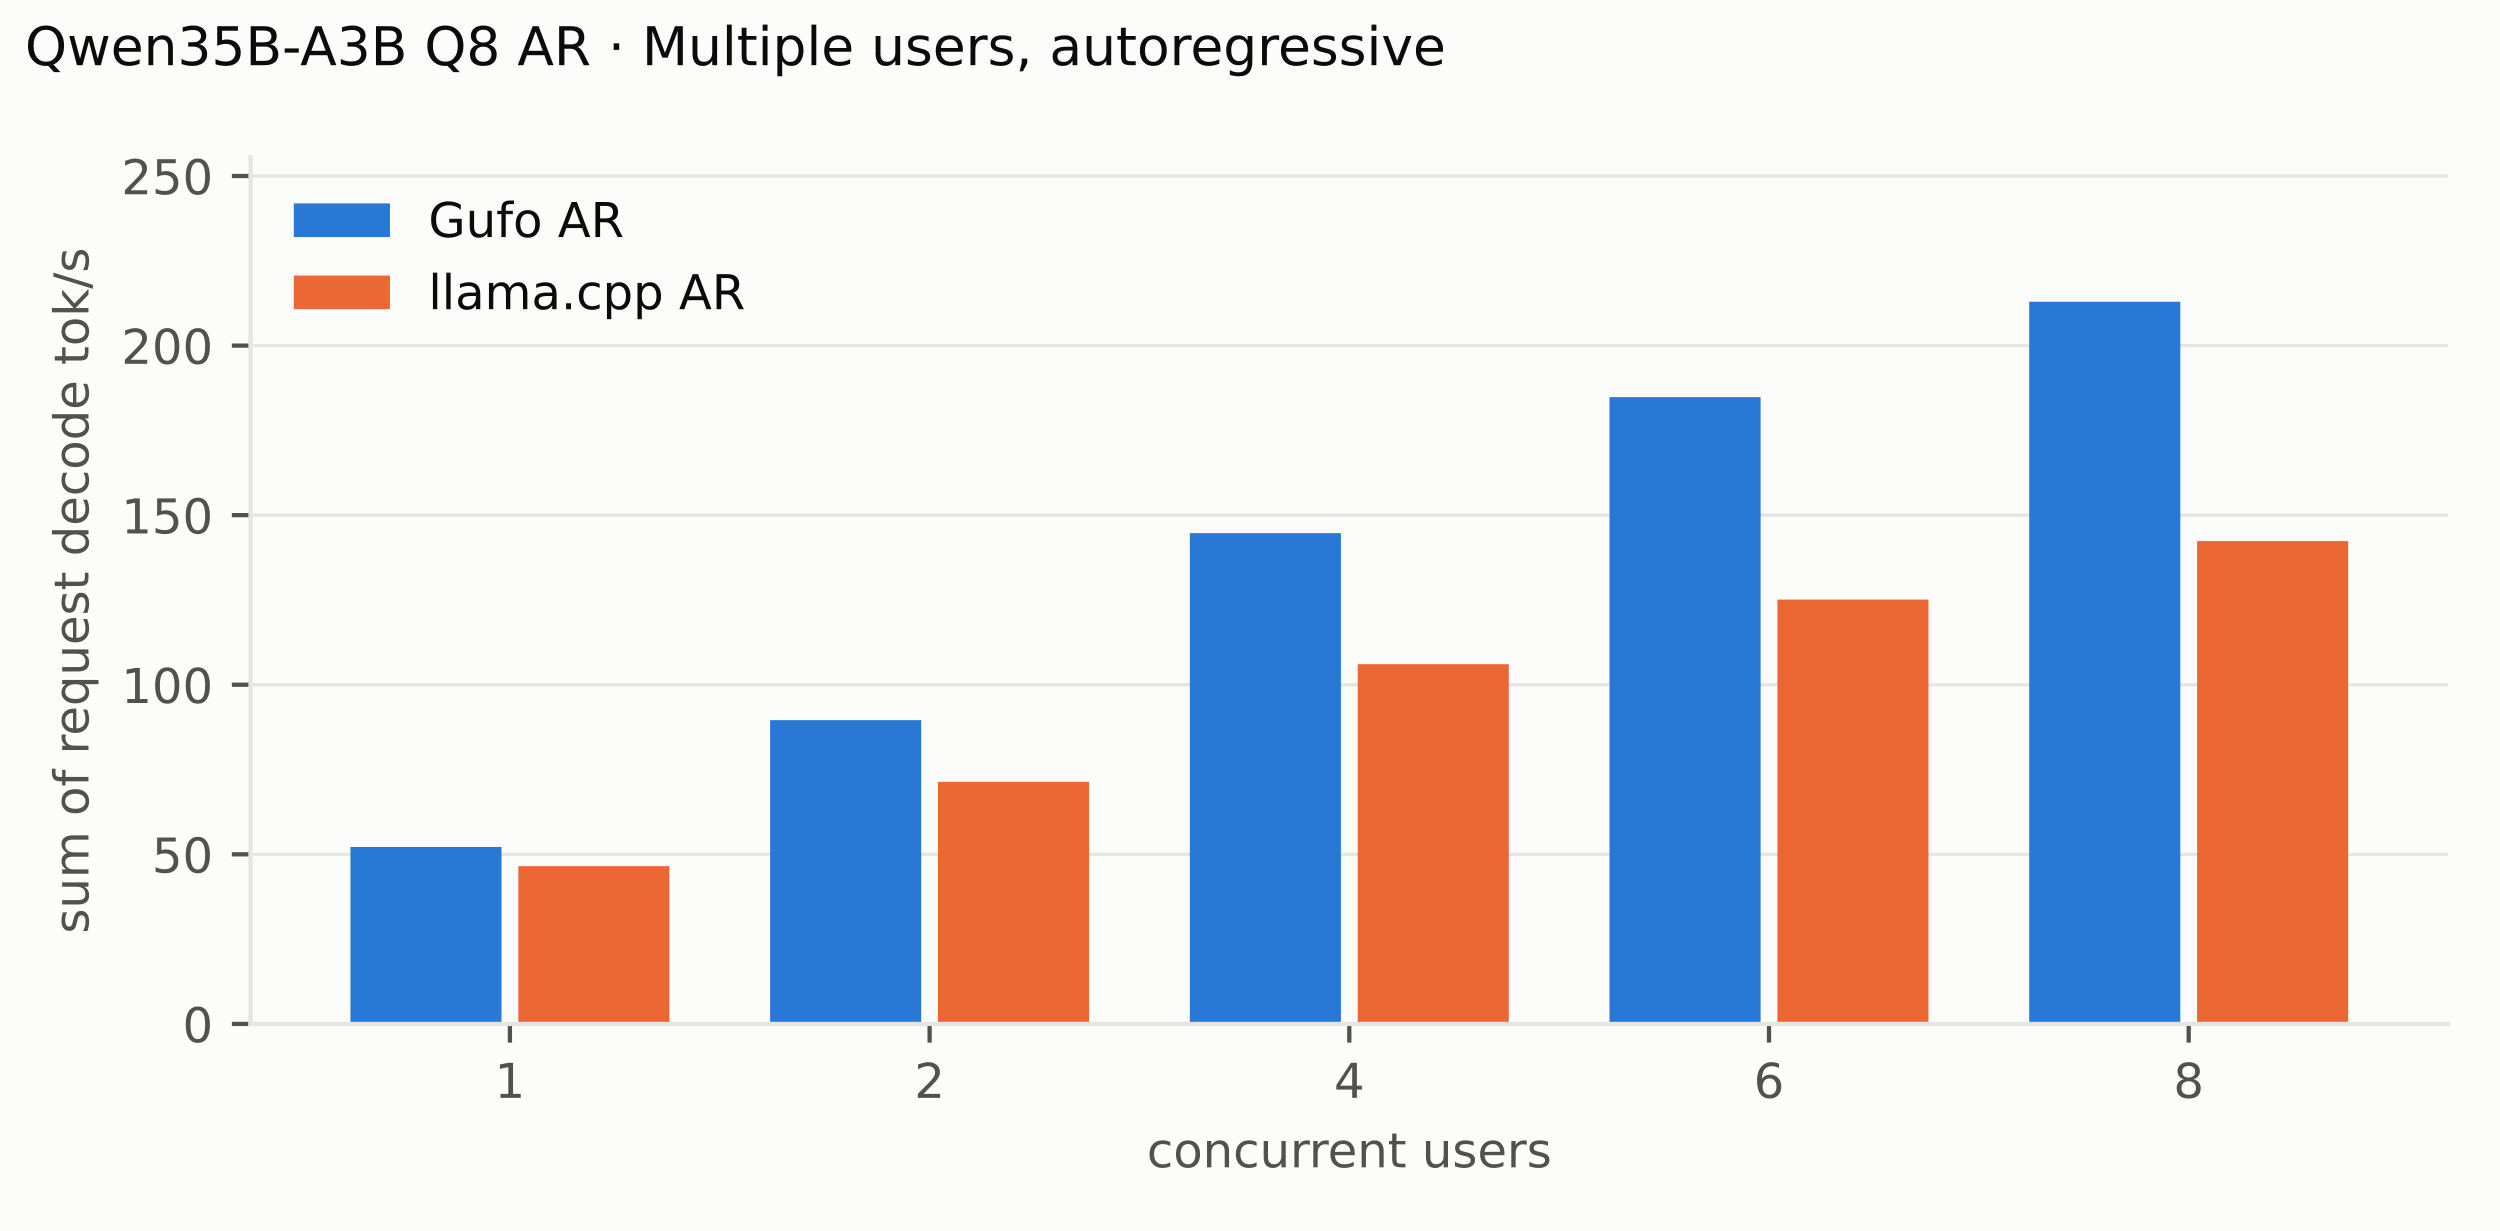
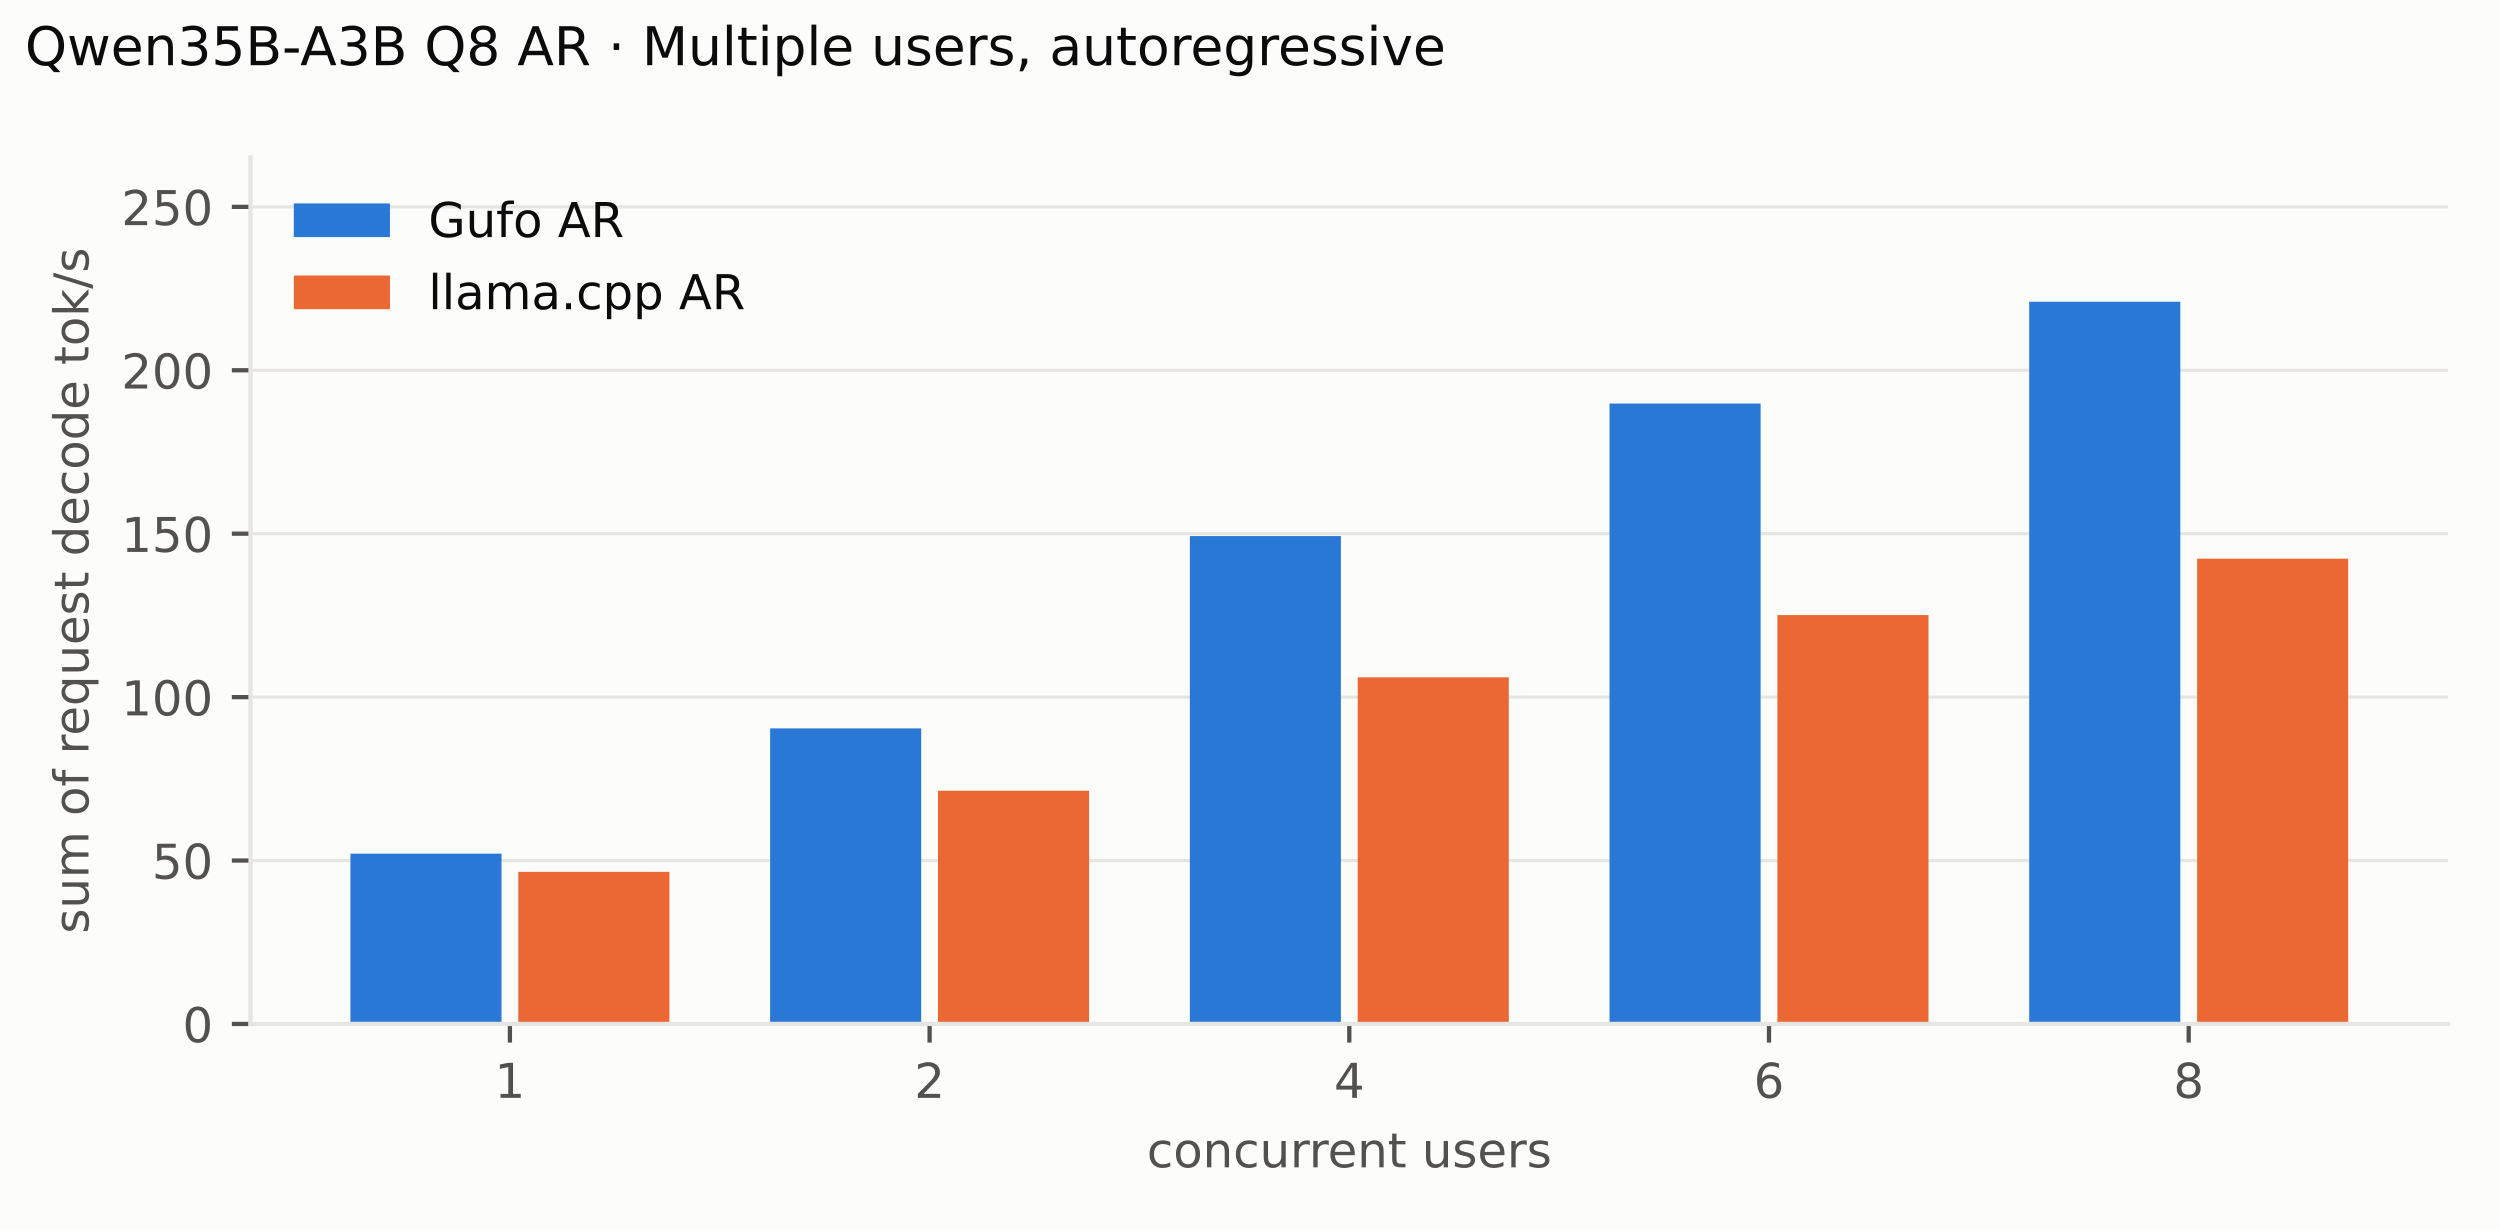
<svg xmlns="http://www.w3.org/2000/svg" xmlns:xlink="http://www.w3.org/1999/xlink" width="468pt" height="230.4pt" viewBox="0 0 468 230.4" version="1.1">
  <defs>
    <style type="text/css">*{stroke-linejoin: round; stroke-linecap: butt}</style>
  </defs>
  <g id="figure_1">
    <g id="patch_1">
      <path d="M 0 230.4 L 468 230.4 L 468 0 L 0 0 z " style="fill: #fcfcfb" />
    </g>
    <g id="axes_1">
      <g id="patch_2">
        <path d="M 46.899 191.68 L 458.28 191.68 L 458.28 29.441 L 46.899 29.441 z " style="fill: #fcfcfb" />
      </g>
      <g id="matplotlib.axis_1">
        <g id="xtick_1">
          <g id="line2d_1">
            <defs>
              <path id="m1ebf051f68" d="M 0 0 L 0 3.5 " style="stroke: #52514e; stroke-width: 0.8" />
            </defs>
            <g>
              <use xlink:href="#m1ebf051f68" x="95.454" y="191.68" style="fill: #52514e; stroke: #52514e; stroke-width: 0.8" />
            </g>
          </g>
          <g id="text_1">
            <text style="font-size: 9px; font-family: 'DejaVu Sans', 'Bitstream Vera Sans', 'Computer Modern Sans Serif', 'Lucida Grande', 'Verdana', 'Geneva', 'Lucid', 'Arial', 'Helvetica', 'Avant Garde', sans-serif; text-anchor: middle; fill: #52514e" x="95.454" y="205.518" transform="rotate(-0 95.4543 205.5179)">1</text>
          </g>
        </g>
        <g id="xtick_2">
          <g id="line2d_2">
            <g>
              <use xlink:href="#m1ebf051f68" x="174.022" y="191.68" style="fill: #52514e; stroke: #52514e; stroke-width: 0.8" />
            </g>
          </g>
          <g id="text_2">
            <text style="font-size: 9px; font-family: 'DejaVu Sans', 'Bitstream Vera Sans', 'Computer Modern Sans Serif', 'Lucida Grande', 'Verdana', 'Geneva', 'Lucid', 'Arial', 'Helvetica', 'Avant Garde', sans-serif; text-anchor: middle; fill: #52514e" x="174.022" y="205.518" transform="rotate(-0 174.022 205.5179)">2</text>
          </g>
        </g>
        <g id="xtick_3">
          <g id="line2d_3">
            <g>
              <use xlink:href="#m1ebf051f68" x="252.59" y="191.68" style="fill: #52514e; stroke: #52514e; stroke-width: 0.8" />
            </g>
          </g>
          <g id="text_3">
            <text style="font-size: 9px; font-family: 'DejaVu Sans', 'Bitstream Vera Sans', 'Computer Modern Sans Serif', 'Lucida Grande', 'Verdana', 'Geneva', 'Lucid', 'Arial', 'Helvetica', 'Avant Garde', sans-serif; text-anchor: middle; fill: #52514e" x="252.59" y="205.518" transform="rotate(-0 252.5897 205.5179)">4</text>
          </g>
        </g>
        <g id="xtick_4">
          <g id="line2d_4">
            <g>
              <use xlink:href="#m1ebf051f68" x="331.157" y="191.68" style="fill: #52514e; stroke: #52514e; stroke-width: 0.8" />
            </g>
          </g>
          <g id="text_4">
            <text style="font-size: 9px; font-family: 'DejaVu Sans', 'Bitstream Vera Sans', 'Computer Modern Sans Serif', 'Lucida Grande', 'Verdana', 'Geneva', 'Lucid', 'Arial', 'Helvetica', 'Avant Garde', sans-serif; text-anchor: middle; fill: #52514e" x="331.157" y="205.518" transform="rotate(-0 331.1574 205.5179)">6</text>
          </g>
        </g>
        <g id="xtick_5">
          <g id="line2d_5">
            <g>
              <use xlink:href="#m1ebf051f68" x="409.725" y="191.68" style="fill: #52514e; stroke: #52514e; stroke-width: 0.8" />
            </g>
          </g>
          <g id="text_5">
            <text style="font-size: 9px; font-family: 'DejaVu Sans', 'Bitstream Vera Sans', 'Computer Modern Sans Serif', 'Lucida Grande', 'Verdana', 'Geneva', 'Lucid', 'Arial', 'Helvetica', 'Avant Garde', sans-serif; text-anchor: middle; fill: #52514e" x="409.725" y="205.518" transform="rotate(-0 409.7252 205.5179)">8</text>
          </g>
        </g>
        <g id="text_6">
          <text style="font-size: 9px; font-family: 'DejaVu Sans', 'Bitstream Vera Sans', 'Computer Modern Sans Serif', 'Lucida Grande', 'Verdana', 'Geneva', 'Lucid', 'Arial', 'Helvetica', 'Avant Garde', sans-serif; text-anchor: middle; fill: #52514e" x="252.59" y="218.518" transform="rotate(-0 252.5897 218.5179)">concurrent users</text>
        </g>
      </g>
      <g id="matplotlib.axis_2">
        <g id="ytick_1">
          <g id="line2d_6">
-             <path d="M 46.899 191.68 L 458.28 191.68 " clip-path="url(#p9c8b974c5d)" style="fill: none; stroke: #e6e5e1; stroke-width: 0.6; stroke-linecap: square" />
+             <path d="M 46.899 191.68 L 458.28 191.68 " clip-path="url(#pb5c279a9e9)" style="fill: none; stroke: #e6e5e1; stroke-width: 0.6; stroke-linecap: square" />
          </g>
          <g id="line2d_7">
            <defs>
              <path id="m680e5b1e24" d="M 0 0 L -3.5 0 " style="stroke: #52514e; stroke-width: 0.8" />
            </defs>
            <g>
              <use xlink:href="#m680e5b1e24" x="46.899" y="191.68" style="fill: #52514e; stroke: #52514e; stroke-width: 0.8" />
            </g>
          </g>
          <g id="text_7">
            <text style="font-size: 9px; font-family: 'DejaVu Sans', 'Bitstream Vera Sans', 'Computer Modern Sans Serif', 'Lucida Grande', 'Verdana', 'Geneva', 'Lucid', 'Arial', 'Helvetica', 'Avant Garde', sans-serif; text-anchor: end; fill: #52514e" x="39.899" y="195.099" transform="rotate(-0 39.89945 195.0989)">0</text>
          </g>
        </g>
        <g id="ytick_2">
          <g id="line2d_8">
-             <path d="M 46.899 159.933 L 458.28 159.933 " clip-path="url(#p9c8b974c5d)" style="fill: none; stroke: #e6e5e1; stroke-width: 0.6; stroke-linecap: square" />
+             <path d="M 46.899 161.089 L 458.28 161.089 " clip-path="url(#pb5c279a9e9)" style="fill: none; stroke: #e6e5e1; stroke-width: 0.6; stroke-linecap: square" />
          </g>
          <g id="line2d_9">
            <g>
-               <use xlink:href="#m680e5b1e24" x="46.899" y="159.933" style="fill: #52514e; stroke: #52514e; stroke-width: 0.8" />
+               <use xlink:href="#m680e5b1e24" x="46.899" y="161.089" style="fill: #52514e; stroke: #52514e; stroke-width: 0.8" />
            </g>
          </g>
          <g id="text_8">
-             <text style="font-size: 9px; font-family: 'DejaVu Sans', 'Bitstream Vera Sans', 'Computer Modern Sans Serif', 'Lucida Grande', 'Verdana', 'Geneva', 'Lucid', 'Arial', 'Helvetica', 'Avant Garde', sans-serif; text-anchor: end; fill: #52514e" x="39.899" y="163.352" transform="rotate(-0 39.89945 163.3516)">50</text>
+             <text style="font-size: 9px; font-family: 'DejaVu Sans', 'Bitstream Vera Sans', 'Computer Modern Sans Serif', 'Lucida Grande', 'Verdana', 'Geneva', 'Lucid', 'Arial', 'Helvetica', 'Avant Garde', sans-serif; text-anchor: end; fill: #52514e" x="39.899" y="164.508" transform="rotate(-0 39.89945 164.5081)">50</text>
          </g>
        </g>
        <g id="ytick_3">
          <g id="line2d_10">
-             <path d="M 46.899 128.185 L 458.28 128.185 " clip-path="url(#p9c8b974c5d)" style="fill: none; stroke: #e6e5e1; stroke-width: 0.6; stroke-linecap: square" />
+             <path d="M 46.899 130.498 L 458.28 130.498 " clip-path="url(#pb5c279a9e9)" style="fill: none; stroke: #e6e5e1; stroke-width: 0.6; stroke-linecap: square" />
          </g>
          <g id="line2d_11">
            <g>
-               <use xlink:href="#m680e5b1e24" x="46.899" y="128.185" style="fill: #52514e; stroke: #52514e; stroke-width: 0.8" />
+               <use xlink:href="#m680e5b1e24" x="46.899" y="130.498" style="fill: #52514e; stroke: #52514e; stroke-width: 0.8" />
            </g>
          </g>
          <g id="text_9">
-             <text style="font-size: 9px; font-family: 'DejaVu Sans', 'Bitstream Vera Sans', 'Computer Modern Sans Serif', 'Lucida Grande', 'Verdana', 'Geneva', 'Lucid', 'Arial', 'Helvetica', 'Avant Garde', sans-serif; text-anchor: end; fill: #52514e" x="39.899" y="131.604" transform="rotate(-0 39.89945 131.6042)">100</text>
+             <text style="font-size: 9px; font-family: 'DejaVu Sans', 'Bitstream Vera Sans', 'Computer Modern Sans Serif', 'Lucida Grande', 'Verdana', 'Geneva', 'Lucid', 'Arial', 'Helvetica', 'Avant Garde', sans-serif; text-anchor: end; fill: #52514e" x="39.899" y="133.917" transform="rotate(-0 39.89945 133.9172)">100</text>
          </g>
        </g>
        <g id="ytick_4">
          <g id="line2d_12">
-             <path d="M 46.899 96.438 L 458.28 96.438 " clip-path="url(#p9c8b974c5d)" style="fill: none; stroke: #e6e5e1; stroke-width: 0.6; stroke-linecap: square" />
+             <path d="M 46.899 99.907 L 458.28 99.907 " clip-path="url(#pb5c279a9e9)" style="fill: none; stroke: #e6e5e1; stroke-width: 0.6; stroke-linecap: square" />
          </g>
          <g id="line2d_13">
            <g>
-               <use xlink:href="#m680e5b1e24" x="46.899" y="96.438" style="fill: #52514e; stroke: #52514e; stroke-width: 0.8" />
+               <use xlink:href="#m680e5b1e24" x="46.899" y="99.907" style="fill: #52514e; stroke: #52514e; stroke-width: 0.8" />
            </g>
          </g>
          <g id="text_10">
-             <text style="font-size: 9px; font-family: 'DejaVu Sans', 'Bitstream Vera Sans', 'Computer Modern Sans Serif', 'Lucida Grande', 'Verdana', 'Geneva', 'Lucid', 'Arial', 'Helvetica', 'Avant Garde', sans-serif; text-anchor: end; fill: #52514e" x="39.899" y="99.857" transform="rotate(-0 39.89945 99.85684)">150</text>
+             <text style="font-size: 9px; font-family: 'DejaVu Sans', 'Bitstream Vera Sans', 'Computer Modern Sans Serif', 'Lucida Grande', 'Verdana', 'Geneva', 'Lucid', 'Arial', 'Helvetica', 'Avant Garde', sans-serif; text-anchor: end; fill: #52514e" x="39.899" y="103.326" transform="rotate(-0 39.89945 103.3264)">150</text>
          </g>
        </g>
        <g id="ytick_5">
          <g id="line2d_14">
-             <path d="M 46.899 64.691 L 458.28 64.691 " clip-path="url(#p9c8b974c5d)" style="fill: none; stroke: #e6e5e1; stroke-width: 0.6; stroke-linecap: square" />
+             <path d="M 46.899 69.317 L 458.28 69.317 " clip-path="url(#pb5c279a9e9)" style="fill: none; stroke: #e6e5e1; stroke-width: 0.6; stroke-linecap: square" />
          </g>
          <g id="line2d_15">
            <g>
-               <use xlink:href="#m680e5b1e24" x="46.899" y="64.691" style="fill: #52514e; stroke: #52514e; stroke-width: 0.8" />
+               <use xlink:href="#m680e5b1e24" x="46.899" y="69.317" style="fill: #52514e; stroke: #52514e; stroke-width: 0.8" />
            </g>
          </g>
          <g id="text_11">
-             <text style="font-size: 9px; font-family: 'DejaVu Sans', 'Bitstream Vera Sans', 'Computer Modern Sans Serif', 'Lucida Grande', 'Verdana', 'Geneva', 'Lucid', 'Arial', 'Helvetica', 'Avant Garde', sans-serif; text-anchor: end; fill: #52514e" x="39.899" y="68.109" transform="rotate(-0 39.89945 68.10947)">200</text>
+             <text style="font-size: 9px; font-family: 'DejaVu Sans', 'Bitstream Vera Sans', 'Computer Modern Sans Serif', 'Lucida Grande', 'Verdana', 'Geneva', 'Lucid', 'Arial', 'Helvetica', 'Avant Garde', sans-serif; text-anchor: end; fill: #52514e" x="39.899" y="72.736" transform="rotate(-0 39.89945 72.73552)">200</text>
          </g>
        </g>
        <g id="ytick_6">
          <g id="line2d_16">
-             <path d="M 46.899 32.943 L 458.28 32.943 " clip-path="url(#p9c8b974c5d)" style="fill: none; stroke: #e6e5e1; stroke-width: 0.6; stroke-linecap: square" />
+             <path d="M 46.899 38.726 L 458.28 38.726 " clip-path="url(#pb5c279a9e9)" style="fill: none; stroke: #e6e5e1; stroke-width: 0.6; stroke-linecap: square" />
          </g>
          <g id="line2d_17">
            <g>
-               <use xlink:href="#m680e5b1e24" x="46.899" y="32.943" style="fill: #52514e; stroke: #52514e; stroke-width: 0.8" />
+               <use xlink:href="#m680e5b1e24" x="46.899" y="38.726" style="fill: #52514e; stroke: #52514e; stroke-width: 0.8" />
            </g>
          </g>
          <g id="text_12">
-             <text style="font-size: 9px; font-family: 'DejaVu Sans', 'Bitstream Vera Sans', 'Computer Modern Sans Serif', 'Lucida Grande', 'Verdana', 'Geneva', 'Lucid', 'Arial', 'Helvetica', 'Avant Garde', sans-serif; text-anchor: end; fill: #52514e" x="39.899" y="36.362" transform="rotate(-0 39.89945 36.3621)">250</text>
+             <text style="font-size: 9px; font-family: 'DejaVu Sans', 'Bitstream Vera Sans', 'Computer Modern Sans Serif', 'Lucida Grande', 'Verdana', 'Geneva', 'Lucid', 'Arial', 'Helvetica', 'Avant Garde', sans-serif; text-anchor: end; fill: #52514e" x="39.899" y="42.145" transform="rotate(-0 39.89945 42.14466)">250</text>
          </g>
        </g>
        <g id="text_13">
          <text style="font-size: 9px; font-family: 'DejaVu Sans', 'Bitstream Vera Sans', 'Computer Modern Sans Serif', 'Lucida Grande', 'Verdana', 'Geneva', 'Lucid', 'Arial', 'Helvetica', 'Avant Garde', sans-serif; text-anchor: middle; fill: #52514e" x="16.559" y="110.56" transform="rotate(-90 16.55859 110.5604)">sum of request decode tok/s</text>
        </g>
      </g>
      <g id="patch_3">
-         <path d="M 65.599 191.68 L 93.883 191.68 L 93.883 158.555 L 65.599 158.555 z " clip-path="url(#p9c8b974c5d)" style="fill: #2a78d6" />
+         <path d="M 65.599 191.68 L 93.883 191.68 L 93.883 159.804 L 65.599 159.804 z " clip-path="url(#pb5c279a9e9)" style="fill: #2a78d6" />
      </g>
      <g id="patch_4">
-         <path d="M 144.166 191.68 L 172.451 191.68 L 172.451 134.808 L 144.166 134.808 z " clip-path="url(#p9c8b974c5d)" style="fill: #2a78d6" />
+         <path d="M 144.166 191.68 L 172.451 191.68 L 172.451 136.359 L 144.166 136.359 z " clip-path="url(#pb5c279a9e9)" style="fill: #2a78d6" />
      </g>
      <g id="patch_5">
-         <path d="M 222.734 191.68 L 251.018 191.68 L 251.018 99.797 L 222.734 99.797 z " clip-path="url(#p9c8b974c5d)" style="fill: #2a78d6" />
+         <path d="M 222.734 191.68 L 251.018 191.68 L 251.018 100.348 L 222.734 100.348 z " clip-path="url(#pb5c279a9e9)" style="fill: #2a78d6" />
      </g>
      <g id="patch_6">
-         <path d="M 301.302 191.68 L 329.586 191.68 L 329.586 74.348 L 301.302 74.348 z " clip-path="url(#p9c8b974c5d)" style="fill: #2a78d6" />
+         <path d="M 301.302 191.68 L 329.586 191.68 L 329.586 75.539 L 301.302 75.539 z " clip-path="url(#pb5c279a9e9)" style="fill: #2a78d6" />
      </g>
      <g id="patch_7">
-         <path d="M 379.869 191.68 L 408.154 191.68 L 408.154 56.481 L 379.869 56.481 z " clip-path="url(#p9c8b974c5d)" style="fill: #2a78d6" />
+         <path d="M 379.869 191.68 L 408.154 191.68 L 408.154 56.481 L 379.869 56.481 z " clip-path="url(#pb5c279a9e9)" style="fill: #2a78d6" />
      </g>
      <g id="patch_8">
-         <path d="M 97.026 191.68 L 125.31 191.68 L 125.31 162.142 L 97.026 162.142 z " clip-path="url(#p9c8b974c5d)" style="fill: #eb6834" />
+         <path d="M 97.026 191.68 L 125.31 191.68 L 125.31 163.218 L 97.026 163.218 z " clip-path="url(#pb5c279a9e9)" style="fill: #eb6834" />
      </g>
      <g id="patch_9">
-         <path d="M 175.593 191.68 L 203.878 191.68 L 203.878 146.37 L 175.593 146.37 z " clip-path="url(#p9c8b974c5d)" style="fill: #eb6834" />
+         <path d="M 175.593 191.68 L 203.878 191.68 L 203.878 148.021 L 175.593 148.021 z " clip-path="url(#pb5c279a9e9)" style="fill: #eb6834" />
      </g>
      <g id="patch_10">
-         <path d="M 254.161 191.68 L 282.445 191.68 L 282.445 124.337 L 254.161 124.337 z " clip-path="url(#p9c8b974c5d)" style="fill: #eb6834" />
+         <path d="M 254.161 191.68 L 282.445 191.68 L 282.445 126.791 L 254.161 126.791 z " clip-path="url(#pb5c279a9e9)" style="fill: #eb6834" />
      </g>
      <g id="patch_11">
-         <path d="M 332.729 191.68 L 361.013 191.68 L 361.013 112.248 L 332.729 112.248 z " clip-path="url(#p9c8b974c5d)" style="fill: #eb6834" />
+         <path d="M 332.729 191.68 L 361.013 191.68 L 361.013 115.142 L 332.729 115.142 z " clip-path="url(#pb5c279a9e9)" style="fill: #eb6834" />
      </g>
      <g id="patch_12">
-         <path d="M 411.297 191.68 L 439.581 191.68 L 439.581 101.289 L 411.297 101.289 z " clip-path="url(#p9c8b974c5d)" style="fill: #eb6834" />
+         <path d="M 411.297 191.68 L 439.581 191.68 L 439.581 104.582 L 411.297 104.582 z " clip-path="url(#pb5c279a9e9)" style="fill: #eb6834" />
      </g>
      <g id="patch_13">
        <path d="M 46.899 191.68 L 46.899 29.441 " style="fill: none; stroke: #e6e5e1; stroke-width: 0.8; stroke-linejoin: miter; stroke-linecap: square" />
      </g>
      <g id="patch_14">
        <path d="M 46.899 191.68 L 458.28 191.68 " style="fill: none; stroke: #e6e5e1; stroke-width: 0.8; stroke-linejoin: miter; stroke-linecap: square" />
      </g>
      <g id="legend_1">
        <g id="patch_15">
          <path d="M 54.999 44.379 L 72.999 44.379 L 72.999 38.079 L 54.999 38.079 z " style="fill: #2a78d6" />
        </g>
        <g id="text_14">
          <text style="font-size: 9px; font-family: 'DejaVu Sans', 'Bitstream Vera Sans', 'Computer Modern Sans Serif', 'Lucida Grande', 'Verdana', 'Geneva', 'Lucid', 'Arial', 'Helvetica', 'Avant Garde', sans-serif; text-anchor: start; fill: #0b0b0b" x="80.199" y="44.379" transform="rotate(-0 80.19945 44.37938)">Gufo AR</text>
        </g>
        <g id="patch_16">
          <path d="M 54.999 57.88 L 72.999 57.88 L 72.999 51.58 L 54.999 51.58 z " style="fill: #eb6834" />
        </g>
        <g id="text_15">
          <text style="font-size: 9px; font-family: 'DejaVu Sans', 'Bitstream Vera Sans', 'Computer Modern Sans Serif', 'Lucida Grande', 'Verdana', 'Geneva', 'Lucid', 'Arial', 'Helvetica', 'Avant Garde', sans-serif; text-anchor: start; fill: #0b0b0b" x="80.199" y="57.88" transform="rotate(-0 80.19945 57.88008)">llama.cpp AR</text>
        </g>
      </g>
    </g>
    <g id="text_16">
      <text style="font-size: 10px; font-family: 'DejaVu Sans', 'Bitstream Vera Sans', 'Computer Modern Sans Serif', 'Lucida Grande', 'Verdana', 'Geneva', 'Lucid', 'Arial', 'Helvetica', 'Avant Garde', sans-serif; text-anchor: start; fill: #0b0b0b" x="4.68" y="12.206" transform="rotate(-0 4.68 12.20644)">Qwen35B-A3B Q8 AR · Multiple users, autoregressive</text>
    </g>
  </g>
  <defs>
-     <clipPath id="p9c8b974c5d">
+     <clipPath id="pb5c279a9e9">
      <rect x="46.899" y="29.441" width="411.381" height="162.239" />
    </clipPath>
  </defs>
</svg>
